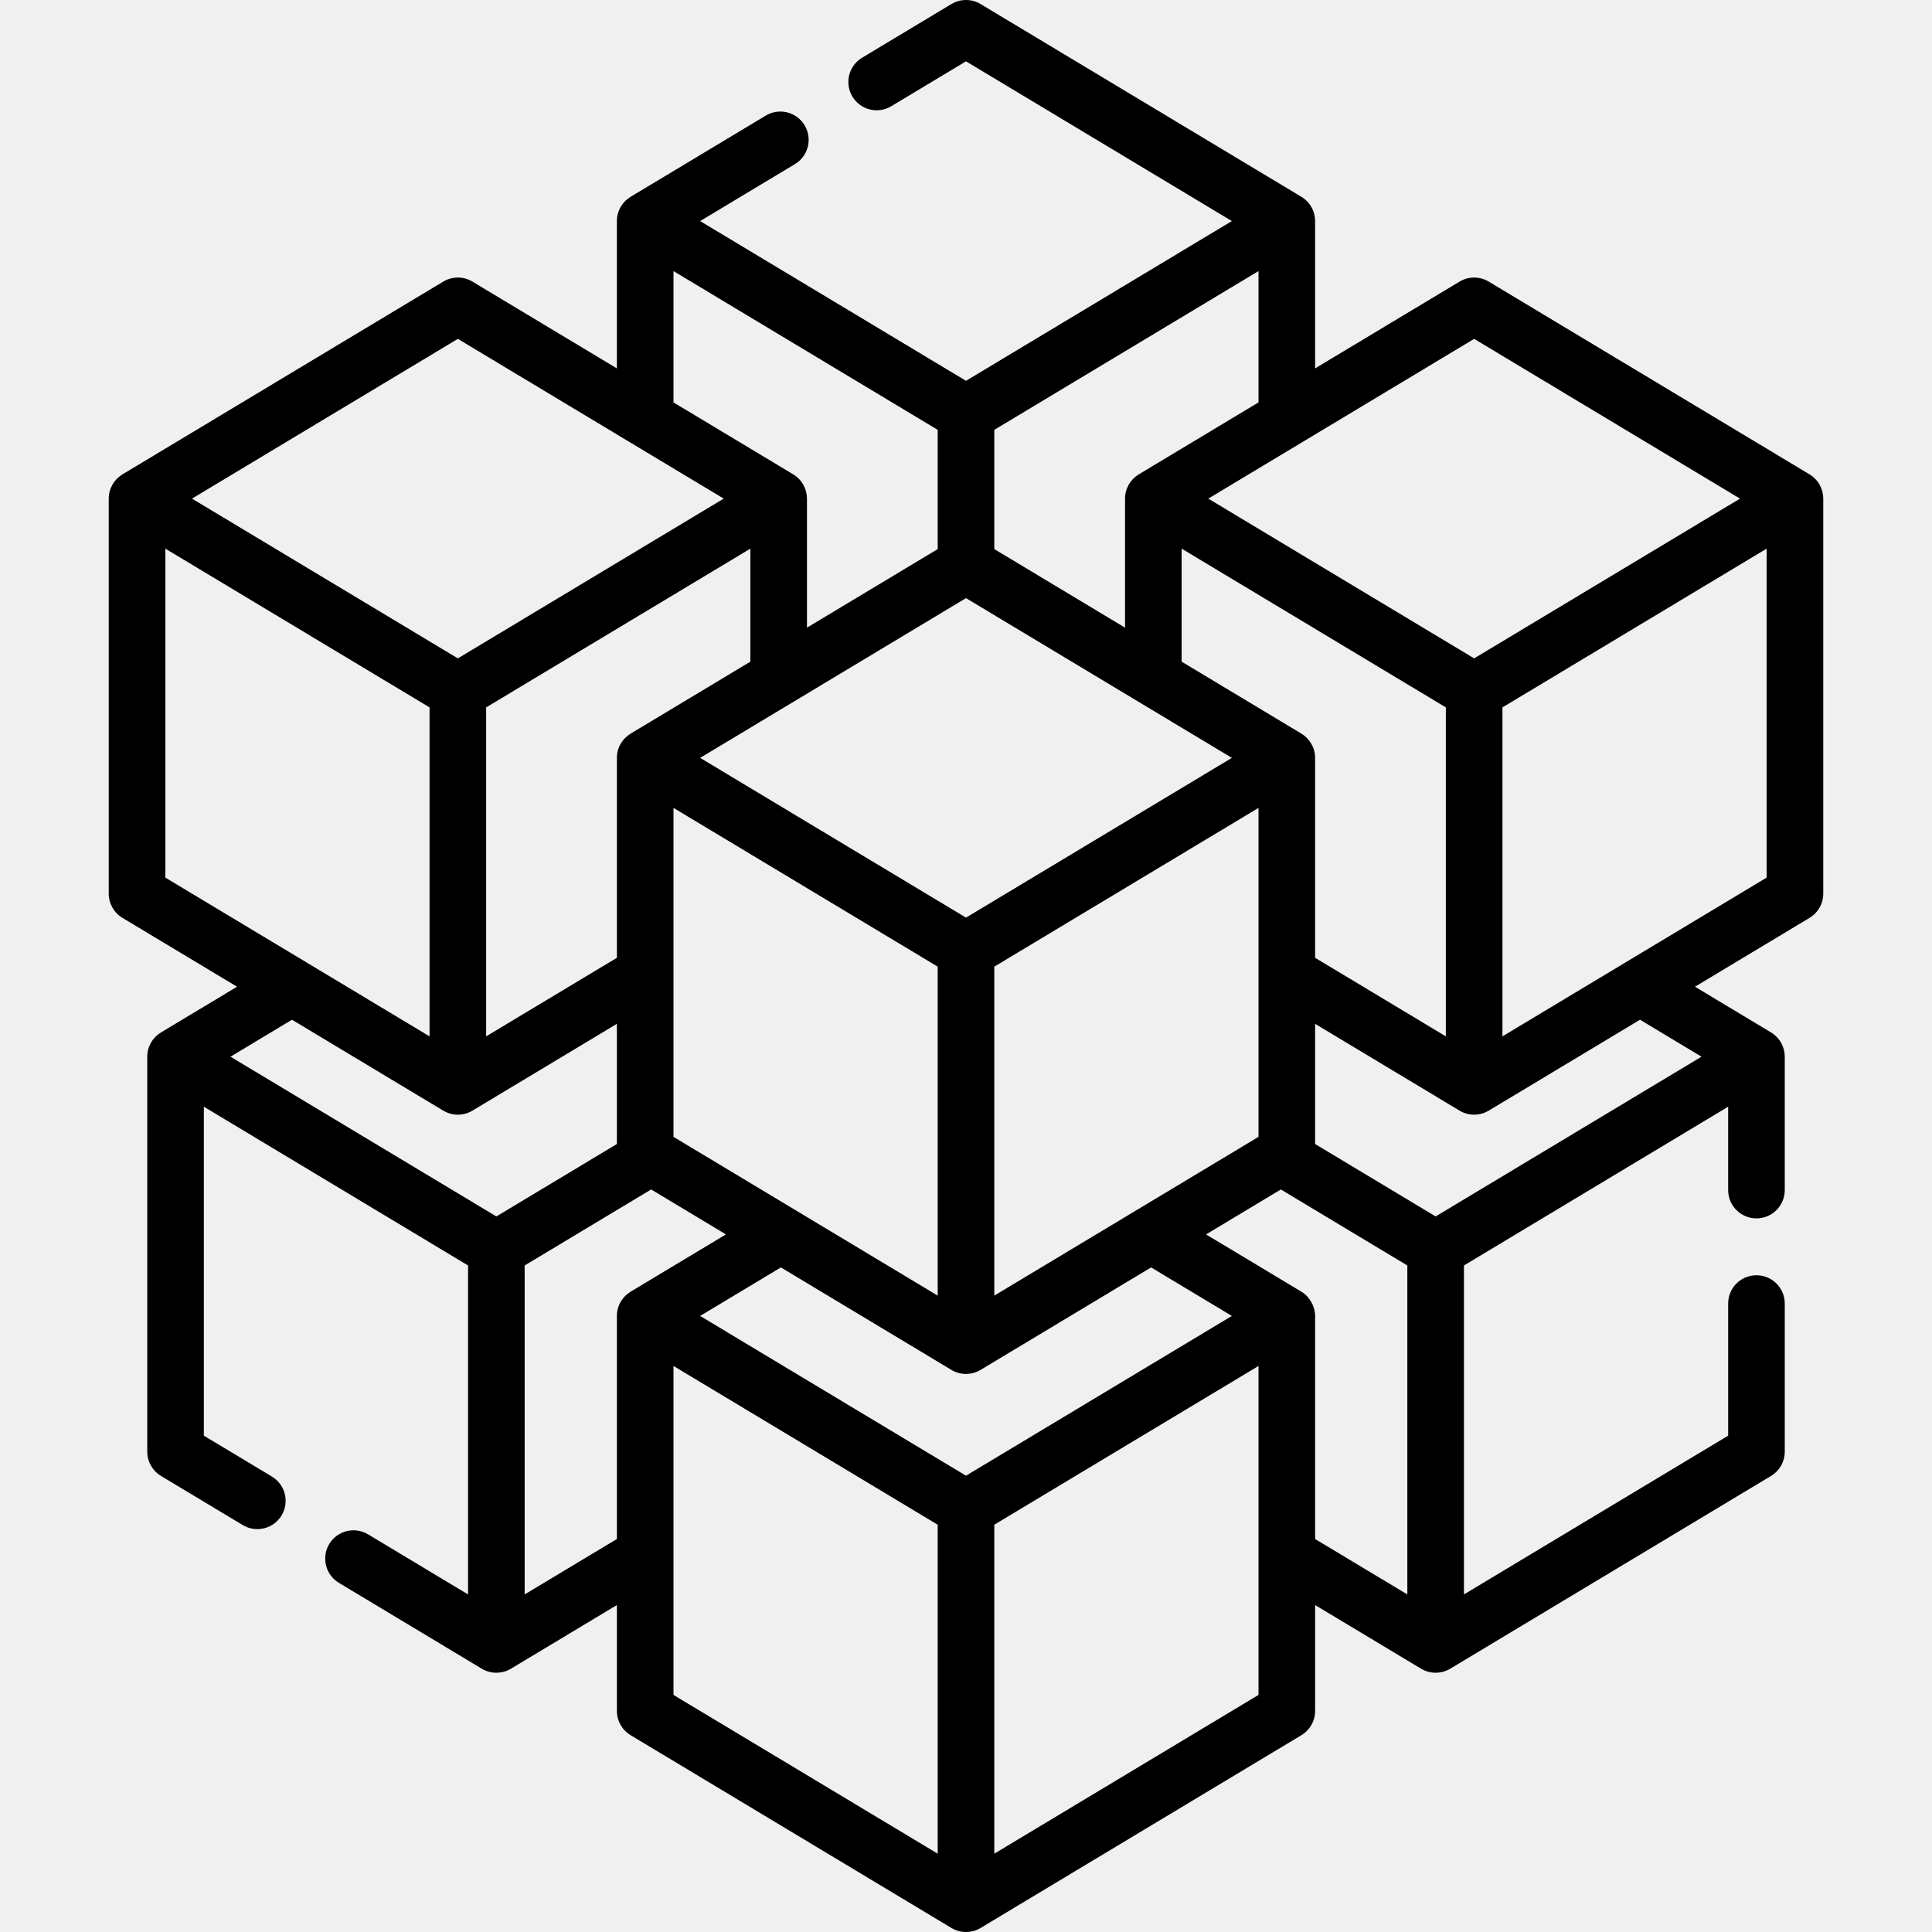
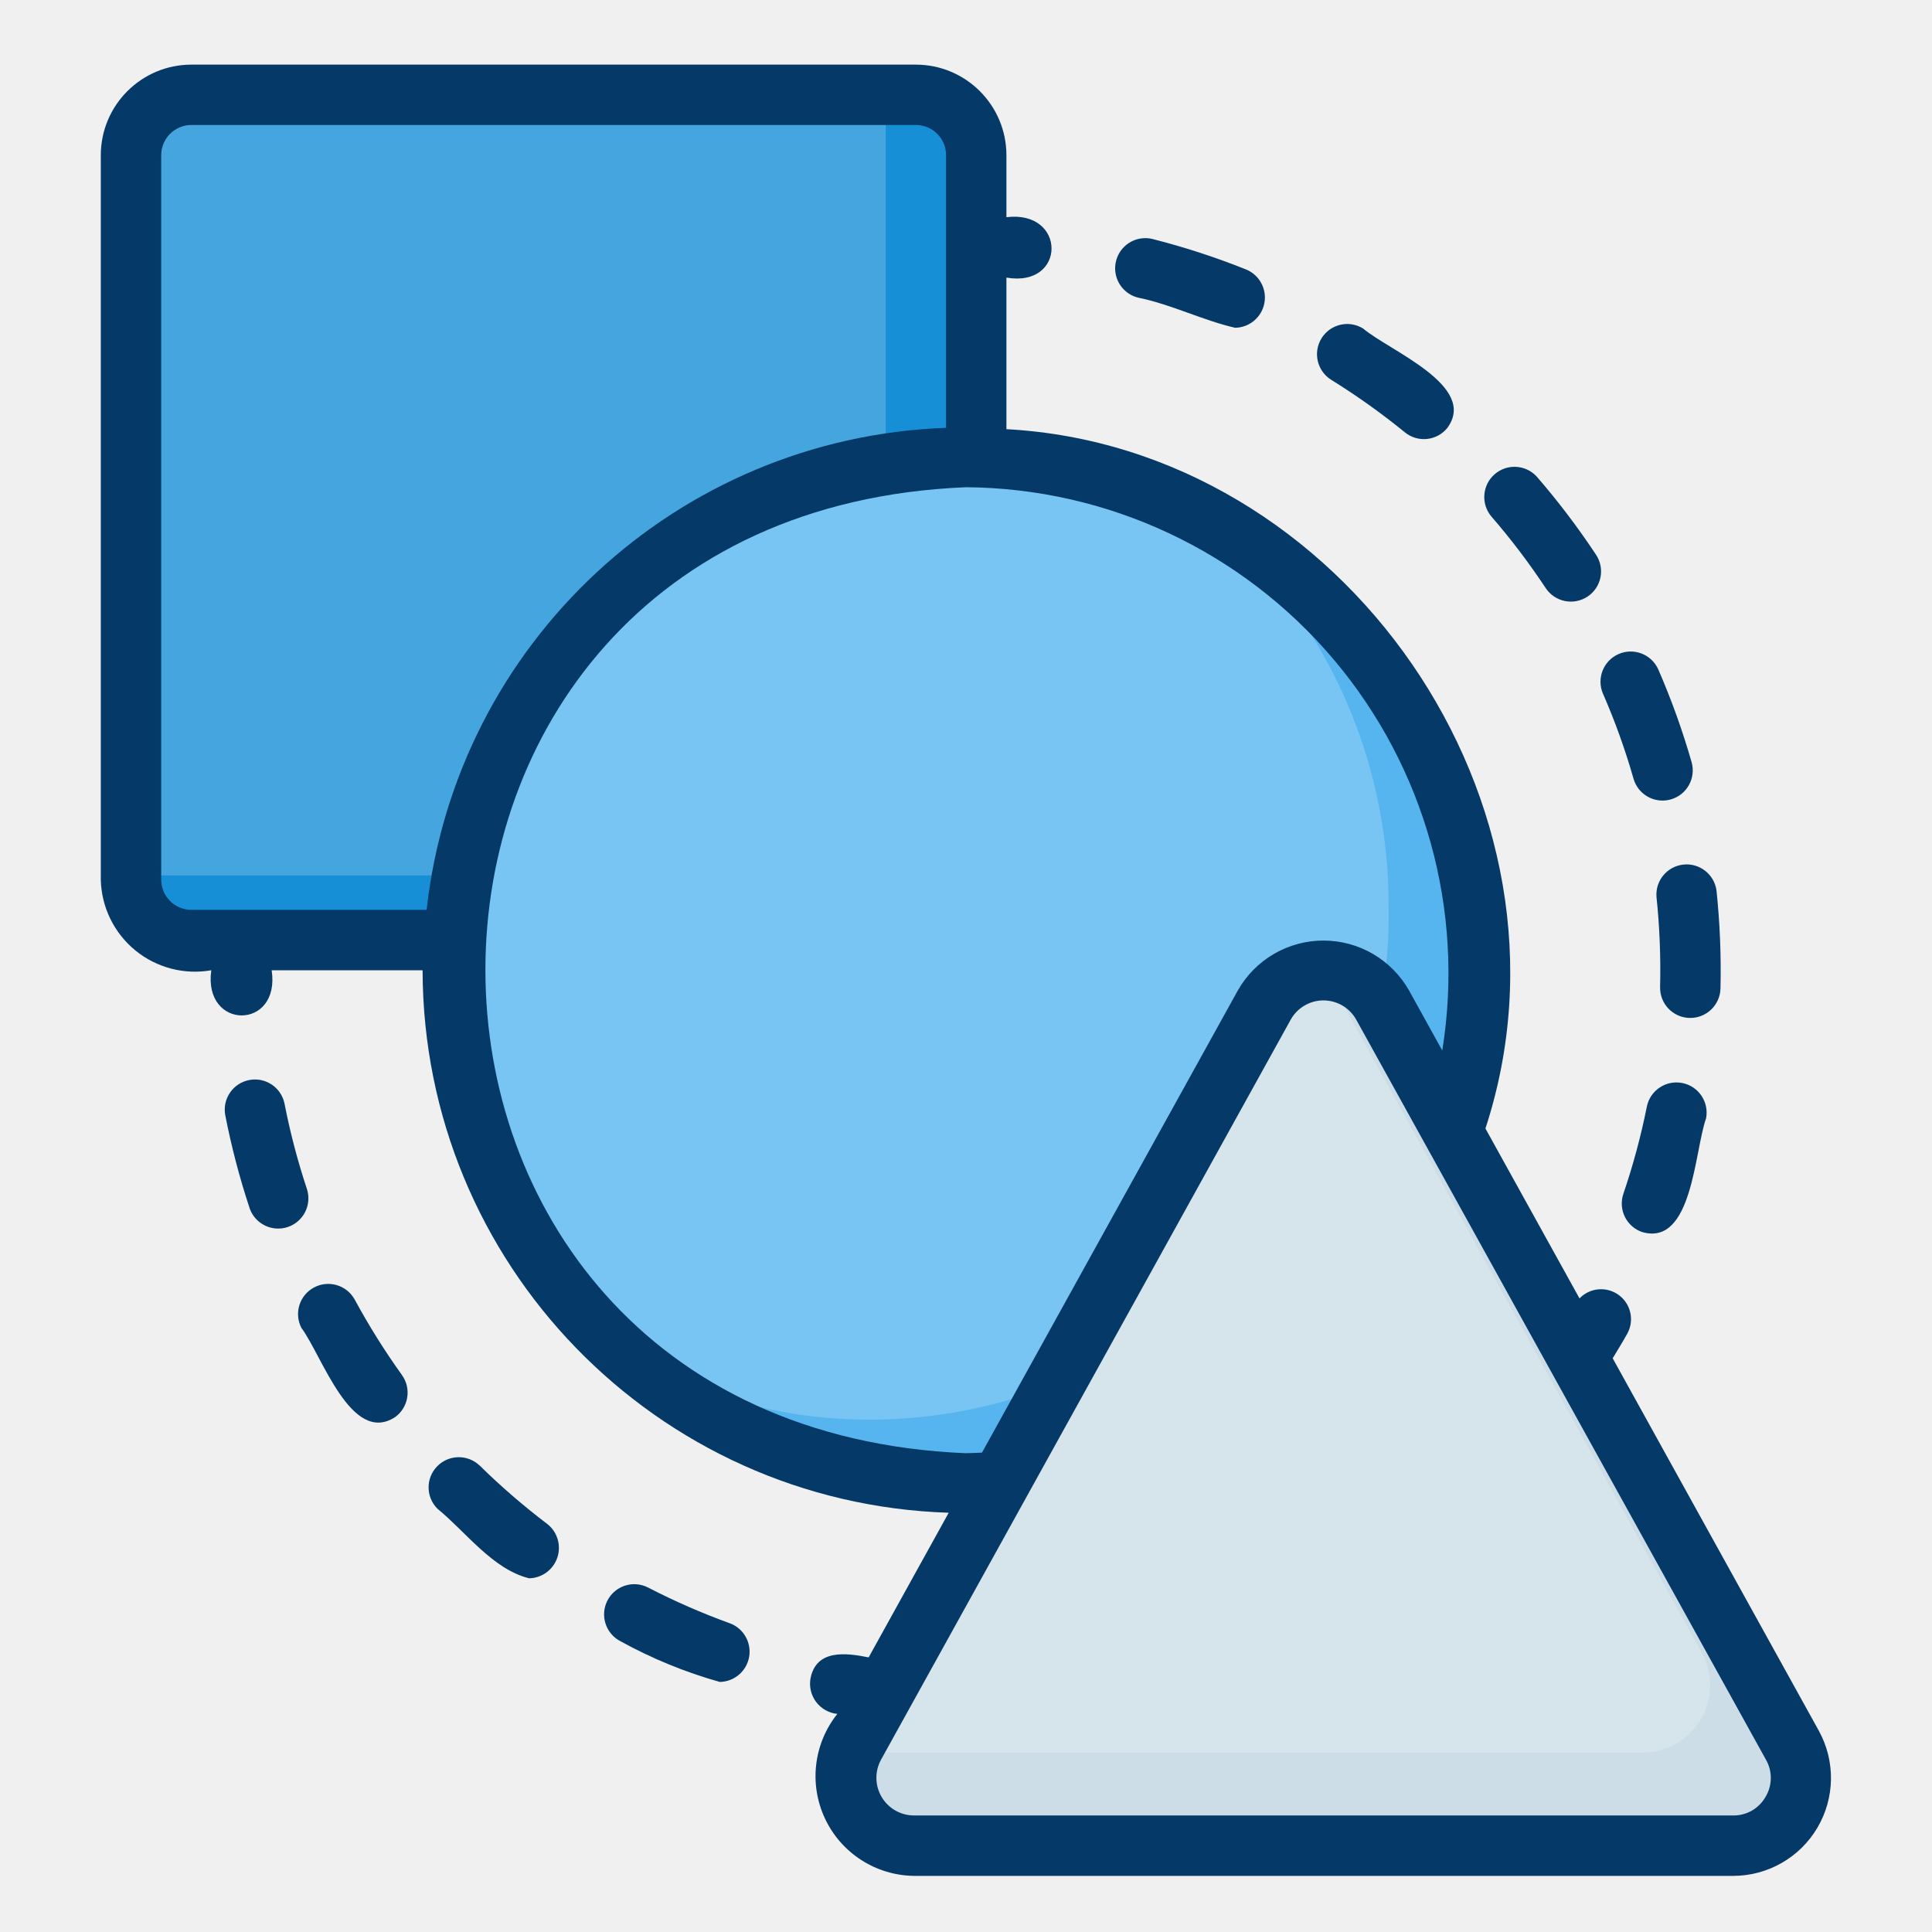
- <svg xmlns="http://www.w3.org/2000/svg" id="Capa_1" enable-background="new 0 0 511.999 511.999" height="512" viewBox="0 0 511.999 511.999" width="512">
-   <g>
-     <path d="m479.544 125.71-85.018-51.085c-2.379-1.428-5.348-1.428-7.727 0l-38.283 23.003v-39.044c0-2.584-1.246-4.962-3.637-6.429l-85.017-51.084c-2.379-1.428-5.349-1.428-7.726 0l-23.678 14.227c-3.55 2.134-4.699 6.741-2.565 10.291 2.135 3.552 6.74 4.698 10.292 2.566l19.813-11.905 70.456 42.335-70.456 42.336-70.456-42.336 25.122-15.095c3.55-2.134 4.699-6.741 2.565-10.292-2.135-3.551-6.743-4.698-10.292-2.565l-35.82 21.523c-2.258 1.386-3.637 3.777-3.637 6.429v39.044l-38.282-23.003c-2.379-1.428-5.35-1.428-7.727 0l-85.016 51.084c-2.255 1.383-3.637 3.773-3.637 6.429v104.677c0 2.633 1.381 5.072 3.637 6.429l30.365 18.245-20.16 12.114c-2.254 1.383-3.637 3.772-3.637 6.429v104.676c0 2.633 1.381 5.072 3.637 6.429l21.674 13.023c3.552 2.133 8.157.985 10.292-2.565 2.134-3.551.984-8.158-2.565-10.292l-18.037-10.838v-87.176l70.018 42.073v87.176l-26.499-15.923c-3.553-2.133-8.158-.984-10.292 2.565-2.134 3.551-.984 8.158 2.565 10.292l37.862 22.751c2.467 1.483 5.465 1.359 7.727 0l28.077-16.871v28.062c0 2.633 1.381 5.072 3.637 6.429l85.018 51.086c2.353 1.414 5.327 1.442 7.727 0l85.018-51.086c2.256-1.356 3.637-3.796 3.637-6.429v-28.062l28.078 16.871c2.434 1.463 5.428 1.382 7.727 0l85.018-51.086c2.256-1.356 3.637-3.796 3.637-6.429v-39.256c0-4.143-3.357-7.5-7.5-7.5s-7.5 3.357-7.5 7.5v35.013l-70.018 42.072v-87.176l65.875-39.583 4.142-2.489v22.094c0 4.143 3.357 7.5 7.5 7.5s7.5-3.357 7.5-7.5v-35.351c0-2.506-1.248-4.963-3.637-6.429l-20.16-12.114 30.365-18.246c2.256-1.356 3.637-3.796 3.637-6.429v-104.676c-.002-2.543-1.274-4.977-3.639-6.429zm-223.545 265.363-70.456-42.336 21.399-12.858 45.193 27.156c2.347 1.411 5.318 1.447 7.727 0l45.193-27.156 21.4 12.858zm0-232.565 70.456 42.336-70.456 42.335-70.456-42.335zm-127.163 28.961 69.687-41.875.33-.198v29.951l-31.734 19.069c-2.208 1.355-3.637 3.722-3.637 6.429v52.982l-34.646 20.818zm49.646 113.808v-87.176c12.863 7.729 52.649 31.635 70.018 42.072v87.177zm85.017 42.072v-87.177c11.646-6.997 53.746-32.295 70.018-42.072v87.176zm85.018-142.505c0-2.708-1.447-5.085-3.637-6.429l-31.734-19.069v-29.951l70.018 42.073v87.177l-34.646-20.819v-52.982zm42.146-111.04 70.456 42.335-70.456 42.336-70.456-42.336zm-88.881 35.906c-2.254 1.383-3.637 3.772-3.637 6.429v34.194l-34.646-20.819v-31.601l70.018-42.073v34.801zm-123.3-53.869c13.721 8.245 55.602 33.411 70.018 42.073v31.601l-34.646 20.819v-34.194c0-2.506-1.255-4.967-3.637-6.429l-31.734-19.069v-34.801zm-57.146 17.963 70.455 42.335-70.455 42.336-70.456-42.336zm-77.517 55.592c13.721 8.245 55.602 33.411 70.018 42.073v87.177l-70.018-42.072zm73.654 148.935c1.84 1.106 3.737 1.084 3.637 1.068 1.443.042 2.857-.327 4.089-1.068l38.282-23.004v31.848l-31.94 19.193-70.457-42.336 16.297-9.792zm21.568 128.207v-87.176l33.52-20.143 19.819 11.909-25.262 15.18c-2.208 1.355-3.637 3.722-3.637 6.429v59.115zm39.441-60.544 70.018 42.073v87.177l-70.018-42.072zm155.035 87.176-70.018 42.072v-87.177l70.018-42.073zm15-100.433c0-2.428-1.392-5.082-3.637-6.429l-25.263-15.179 19.82-11.909 33.521 20.143v87.176l-24.441-14.686zm102.397-68.705-70.457 42.336-31.941-19.193v-31.848l38.283 23.004c2.433 1.462 5.419 1.387 7.727 0l40.091-24.09zm17.267-47.459-70.018 42.072v-87.177l70.018-42.073z" />
+ <svg xmlns="http://www.w3.org/2000/svg" height="512" viewBox="0 0 64 64" width="512">
+   <g id="Layer_2" data-name="Layer 2">
+     <path d="m32.34 5v24a1.999 1.999 0 0 1 -2 2h-24a2.006 2.006 0 0 1 -2-2v-24a2.006 2.006 0 0 1 2-2h24a1.999 1.999 0 0 1 2 2z" fill="#168fd6" />
+     <path d="m29.34 3v24a1.999 1.999 0 0 1 -2 2h-23v-24a2.006 2.006 0 0 1 2-2z" fill="#fff" opacity=".2" />
+     <path d="m49 32c.139 14.298-17.115 22.261-27.87 13.06-12.101-9.962-5.021-30.072 10.87-30.06a17.024 17.024 0 0 1 17 17z" fill="#56b5ef" />
+     <path d="m46 30c.242 12.547-13.94 21.068-24.87 15.06-15.331-13.058.675-37.301 18.74-28.119a16.922 16.922 0 0 1 6.13 13.06z" fill="#fff" opacity=".2" />
+     <path d="m57.41 61h-27.14a2.241 2.241 0 0 1 -2.13-2.94 2.196 2.196 0 0 1 .17-.39l13.57-24.51a2.235 2.235 0 0 1 3.92 0l13.57 24.51a2.24 2.24 0 0 1 -1.96 3.33z" fill="#ccdde7" />
+     <path d="m54.41 58.06h-26.27a2.196 2.196 0 0 1 .17-.39l13.57-24.51a2.207 2.207 0 0 1 1.91-1.16l12.58 22.74a2.235 2.235 0 0 1 -1.96 3.32z" fill="#fff" opacity=".2" />
+     <g fill="#043968">
+       <path d="m11.743 43.038a1.0 1 0 0 0 -1.76.949c.679.906 1.648 3.896 3.102 2.959a1 1 0 0 0 .23-1.396 23.542 23.542 0 0 1 -1.572-2.513z" />
+       <path d="m10.176 39.414a22.893 22.893 0 0 1 -.753-2.864 1.0 1 0 0 0 -1.963.381 25.009 25.009 0 0 0 .817 3.116 1.001 1.001 0 0 0 1.898-.633z" />
+       <path d="m15.888 48.548a1 1 0 0 0 -1.402 1.426c.95.776 1.826 2.004 3.04 2.309a1.007 1.007 0 0 0 .606-1.797 23.199 23.199 0 0 1 -2.243-1.938z" />
+       <path d="m24.183 53.776a22.929 22.929 0 0 1 -2.713-1.186 1 1 0 0 0 -.918 1.777 15.485 15.485 0 0 0 3.291 1.349 1.003 1.003 0 0 0 .34-1.941z" />
+       <path d="m43.778 11.206a1 1 0 0 0 .322 1.377 23.158 23.158 0 0 1 2.437 1.738.998.998 0 0 0 1.406-.143c1.03-1.395-1.919-2.558-2.788-3.295a1.001 1.001 0 0 0 -1.377.322z" />
+       <path d="m38.193 7.921a1.0 1 0 1 0 -.494 1.938c1.1.224 2.136.75 3.215.999a1.003 1.003 0 0 0 .372-1.928 24.589 24.589 0 0 0 -3.093-1.009z" />
+       <path d="m56.993 32.746a25.408 25.408 0 0 0 -.132-3.248 1.0 1 0 0 0 -1.988.209 23.342 23.342 0 0 1 .12 2.988 1 1 0 0 0 2 .051z" />
+       <path d="m54.112 25.794a1 1 0 0 0 1.924-.549 24.818 24.818 0 0 0 -1.1-3.062 1 1 0 0 0 -1.834.799 22.444 22.444 0 0 1 1.01 2.811z" />
+       <path d="m50.907 15.788a1.001 1.001 0 0 0 -1.512 1.311 22.965 22.965 0 0 1 1.808 2.382 1 1 0 1 0 1.668-1.104 25.227 25.227 0 0 0 -1.964-2.589z" />
+       <path d="m54.401 40.814c1.666.478 1.728-2.687 2.114-3.763a1 1 0 0 0 -1.961-.393 22.951 22.951 0 0 1 -.777 2.887.998.998 0 0 0 .624 1.269z" />
+       <path d="m53.422 44.995c.164-.273.333-.543.487-.822a.992.992 0 0 0 -1.586-1.162l-3.116-5.628c3.519-10.749-4.725-22.568-15.868-23.166v-5.021c1.992.342 1.994-2.247 0-2.001v-2.054a3.003 3.003 0 0 0 -3-3h-24a3.003 3.003 0 0 0 -3 3v24a3.12 3.12 0 0 0 3.66 3c-.28 1.996 2.303 1.994 2 0h5a18.009 18.009 0 0 0 17.428 17.971l-2.652 4.791c-.751-.152-1.741-.276-1.927.703a1.004 1.004 0 0 0 .89 1.169 3.304 3.304 0 0 0 2.531 5.366h27.142a3.243 3.243 0 0 0 2.837-4.813zm-47.082-14.855a1.001 1.001 0 0 1 -1-1v-24a1.001 1.001 0 0 1 1-1h24a1.001 1.001 0 0 1 1 1v9.032a17.971 17.971 0 0 0 -17.208 15.968zm25.66 18c-21.217-.875-21.237-31.136 0-32a16.097 16.097 0 0 1 15.777 18.659l-1.1-1.987a3.259 3.259 0 0 0 -5.673-.001l-8.475 15.309c-.177.006-.352.019-.53.019zm26.483 11.389a1.216 1.216 0 0 1 -1.07.611h-27.143a1.248 1.248 0 0 1 -1.087-1.844c.014-.025 1.014-1.832 1.027-1.855l12.545-22.661a1.242 1.242 0 0 1 2.173 0c.019.035 2.304 4.161 2.322 4.193l11.251 20.322a1.216 1.216 0 0 1 -.017 1.232z" />
+     </g>
  </g>
</svg>
